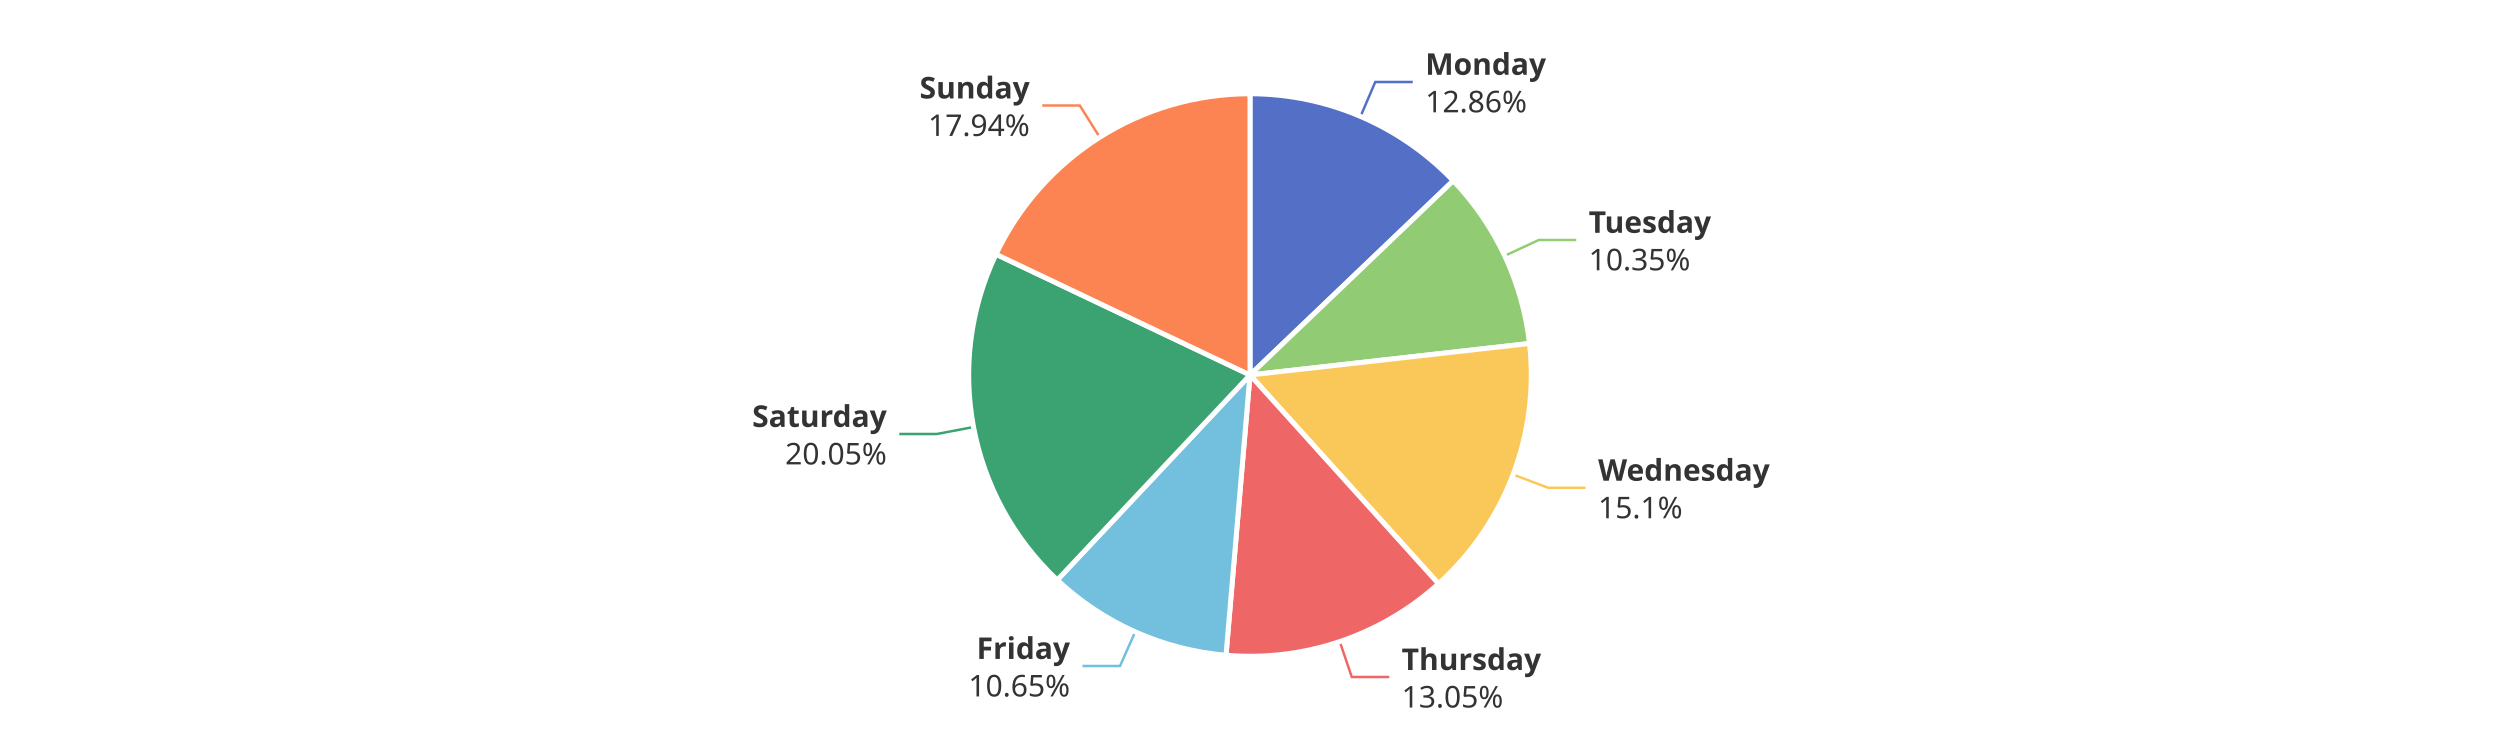
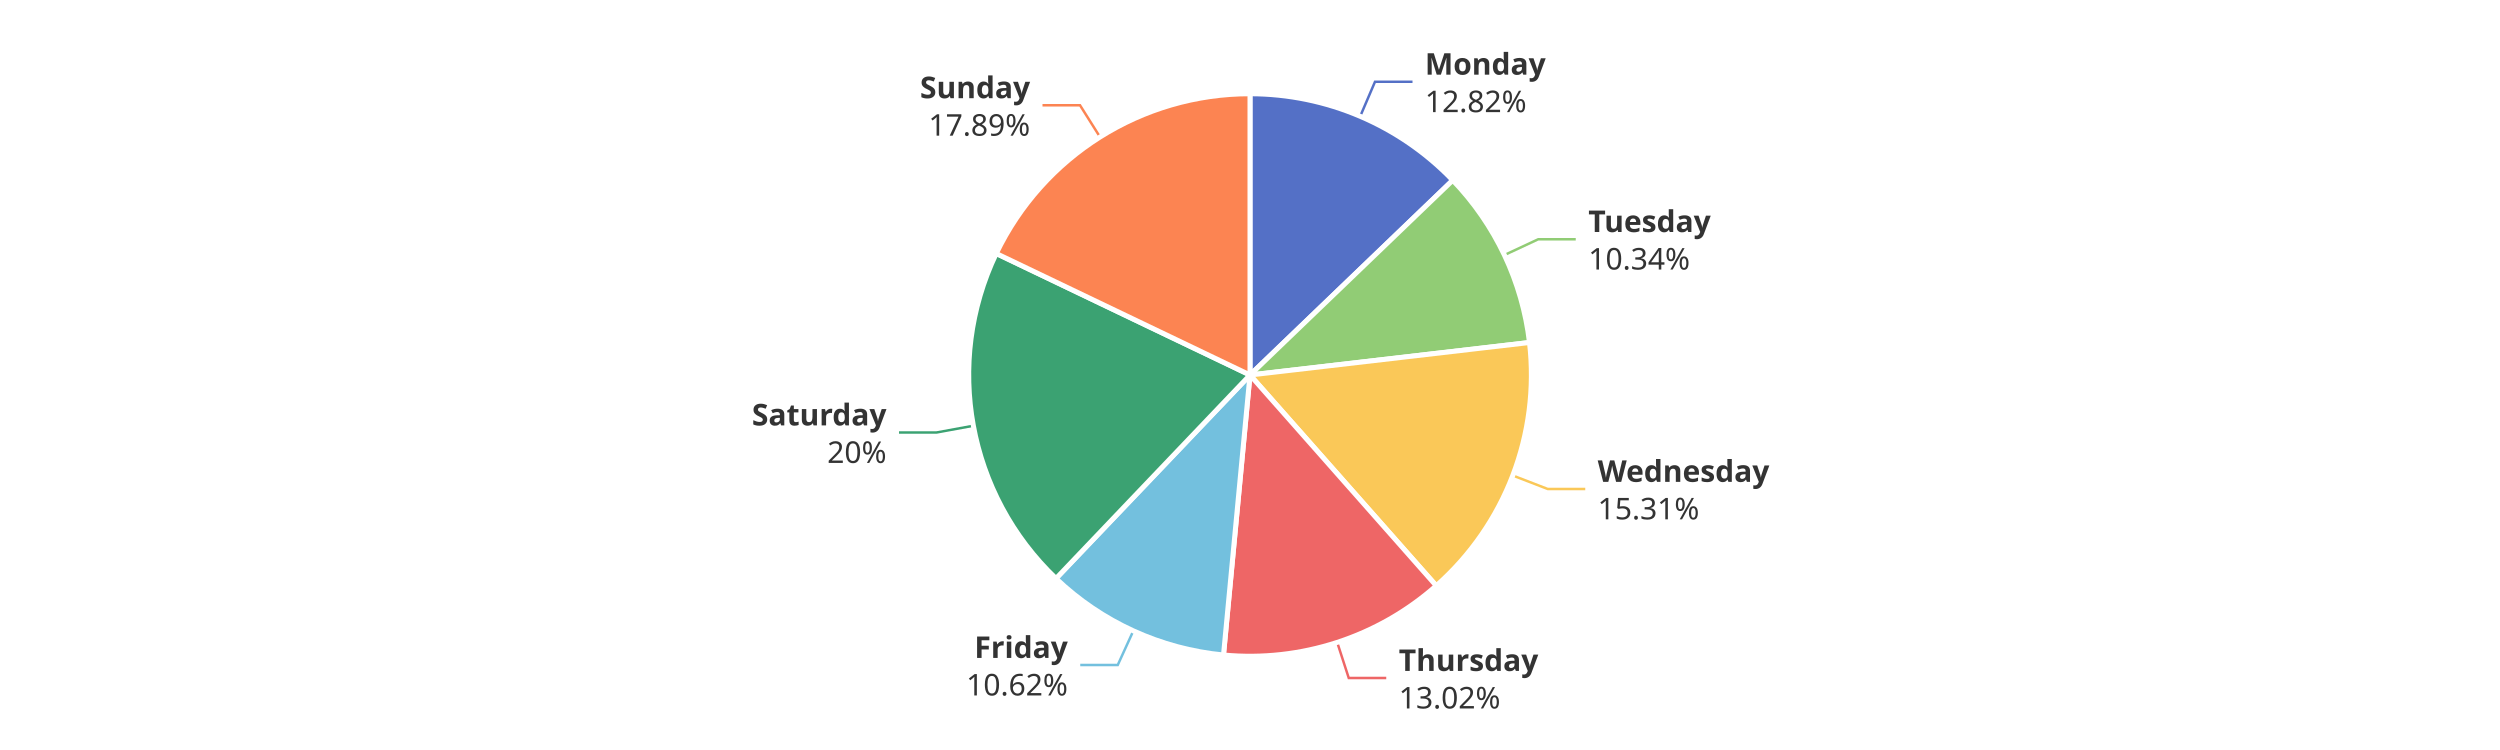
<svg xmlns="http://www.w3.org/2000/svg" width="1000" height="300" version="1.1" baseProfile="full" viewBox="0 0 1000 300">
  <rect width="1000" height="300" x="0" y="0" id="0" fill="#ffffff" />
-   <polyline points="544.2 46.6 550.1 32.8 565.1 32.8" fill="none" stroke="#5470c6" />
-   <polyline points="601.9 102.3 615.5 96 630.5 96" fill="none" stroke="#91cc75" />
-   <polyline points="605.2 189.8 619.2 195.1 634.2 195.1" fill="none" stroke="#fac858" />
-   <polyline points="535.9 256.6 540.7 270.8 555.7 270.8" fill="none" stroke="#ee6666" />
-   <polyline points="454.1 252.7 448 266.4 433 266.4" fill="none" stroke="#73c0de" />
-   <polyline points="389.4 170.8 374.7 173.6 359.7 173.6" fill="none" stroke="#3ba272" />
-   <polyline points="439.9 54.9 431.9 42.2 416.9 42.2" fill="none" stroke="#fc8452" />
-   <path d="M500 37.5A112.5 112.5 0 0 1 581.3 72.3L500 150Z" fill="#5470c6" stroke="#fff" stroke-width="2" stroke-linejoin="round" />
-   <path d="M581.3 72.3A112.5 112.5 0 0 1 611.8 137.4L500 150Z" fill="#91cc75" stroke="#fff" stroke-width="2" stroke-linejoin="round" />
-   <path d="M611.8 137.4A112.5 112.5 0 0 1 575.4 233.5L500 150Z" fill="#fac858" stroke="#fff" stroke-width="2" stroke-linejoin="round" />
-   <path d="M575.4 233.5A112.5 112.5 0 0 1 490.4 262.1L500 150Z" fill="#ee6666" stroke="#fff" stroke-width="2" stroke-linejoin="round" />
-   <path d="M490.4 262.1A112.5 112.5 0 0 1 422.9 232L500 150Z" fill="#73c0de" stroke="#fff" stroke-width="2" stroke-linejoin="round" />
-   <path d="M422.9 232A112.5 112.5 0 0 1 398.4 101.7L500 150Z" fill="#3ba272" stroke="#fff" stroke-width="2" stroke-linejoin="round" />
-   <path d="M398.4 101.7A112.5 112.5 0 0 1 500 37.5L500 150Z" fill="#fc8452" stroke="#fff" stroke-width="2" stroke-linejoin="round" />
-   <path d="M0 -15l42.8 0l0 30l-42.8 0Z" transform="translate(570.1212 32.7647)" fill="none" />
-   <text dominant-baseline="central" text-anchor="start" style="font-size:12px;font-family:sans-serif;font-weight:bold;" y="-7.5" transform="translate(570.1212 32.7647)" fill="#333" stroke="rgb(255,255,255)" stroke-width="2" paint-order="stroke" stroke-miterlimit="2">Monday</text>
-   <text dominant-baseline="central" text-anchor="start" style="font-size:12px;font-family:sans-serif;" y="7.5" transform="translate(570.1212 32.7647)" fill="#333" stroke="rgb(255,255,255)" stroke-width="2" paint-order="stroke" stroke-miterlimit="2">12.86%</text>
-   <path d="M0 -15l46.2 0l0 30l-46.2 0Z" transform="translate(635.4846 95.967)" fill="none" />
-   <text dominant-baseline="central" text-anchor="start" style="font-size:12px;font-family:sans-serif;font-weight:bold;" y="-7.5" transform="translate(635.4846 95.967)" fill="#333" stroke="rgb(255,255,255)" stroke-width="2" paint-order="stroke" stroke-miterlimit="2">Tuesday</text>
-   <text dominant-baseline="central" text-anchor="start" style="font-size:12px;font-family:sans-serif;" y="7.5" transform="translate(635.4846 95.967)" fill="#333" stroke="rgb(255,255,255)" stroke-width="2" paint-order="stroke" stroke-miterlimit="2">10.35%</text>
-   <path d="M0 -15l63.6 0l0 30l-63.6 0Z" transform="translate(639.2408 195.143)" fill="none" />
-   <text dominant-baseline="central" text-anchor="start" style="font-size:12px;font-family:sans-serif;font-weight:bold;" y="-7.5" transform="translate(639.2408 195.143)" fill="#333" stroke="rgb(255,255,255)" stroke-width="2" paint-order="stroke" stroke-miterlimit="2">Wednesday</text>
-   <text dominant-baseline="central" text-anchor="start" style="font-size:12px;font-family:sans-serif;" y="7.5" transform="translate(639.2408 195.143)" fill="#333" stroke="rgb(255,255,255)" stroke-width="2" paint-order="stroke" stroke-miterlimit="2">15.1%</text>
-   <path d="M0 -15l50.2 0l0 30l-50.2 0Z" transform="translate(560.6547 270.8447)" fill="none" />
-   <text dominant-baseline="central" text-anchor="start" style="font-size:12px;font-family:sans-serif;font-weight:bold;" y="-7.5" transform="translate(560.6547 270.8447)" fill="#333" stroke="rgb(255,255,255)" stroke-width="2" paint-order="stroke" stroke-miterlimit="2">Thursday</text>
-   <text dominant-baseline="central" text-anchor="start" style="font-size:12px;font-family:sans-serif;" y="7.5" transform="translate(560.6547 270.8447)" fill="#333" stroke="rgb(255,255,255)" stroke-width="2" paint-order="stroke" stroke-miterlimit="2">13.05%</text>
-   <path d="M-40.9 -15l40.9 0l0 30l-40.9 0Z" transform="translate(428.0069 266.4172)" fill="none" />
-   <text dominant-baseline="central" text-anchor="end" style="font-size:12px;font-family:sans-serif;font-weight:bold;" y="-7.5" transform="translate(428.0069 266.4172)" fill="#333" stroke="rgb(255,255,255)" stroke-width="2" paint-order="stroke" stroke-miterlimit="2">Friday</text>
-   <text dominant-baseline="central" text-anchor="end" style="font-size:12px;font-family:sans-serif;" y="7.5" transform="translate(428.0069 266.4172)" fill="#333" stroke="rgb(255,255,255)" stroke-width="2" paint-order="stroke" stroke-miterlimit="2">10.65%</text>
-   <path d="M-48.2 -15l48.2 0l0 30l-48.2 0Z" transform="translate(354.7061 173.6156)" fill="none" />
-   <text dominant-baseline="central" text-anchor="end" style="font-size:12px;font-family:sans-serif;font-weight:bold;" y="-7.5" transform="translate(354.7061 173.6156)" fill="#333" stroke="rgb(255,255,255)" stroke-width="2" paint-order="stroke" stroke-miterlimit="2">Saturday</text>
-   <text dominant-baseline="central" text-anchor="end" style="font-size:12px;font-family:sans-serif;" y="7.5" transform="translate(354.7061 173.6156)" fill="#333" stroke="rgb(255,255,255)" stroke-width="2" paint-order="stroke" stroke-miterlimit="2">20.05%</text>
-   <path d="M-40.9 -15l40.9 0l0 30l-40.9 0Z" transform="translate(411.8851 42.2196)" fill="none" />
-   <text dominant-baseline="central" text-anchor="end" style="font-size:12px;font-family:sans-serif;font-weight:bold;" y="-7.5" transform="translate(411.8851 42.2196)" fill="#333" stroke="rgb(255,255,255)" stroke-width="2" paint-order="stroke" stroke-miterlimit="2">Sunday</text>
-   <text dominant-baseline="central" text-anchor="end" style="font-size:12px;font-family:sans-serif;" y="7.5" transform="translate(411.8851 42.2196)" fill="#333" stroke="rgb(255,255,255)" stroke-width="2" paint-order="stroke" stroke-miterlimit="2">17.94%</text>
+   <polyline points="544.1 46.5 550 32.7 565 32.7" fill="none" stroke="#5470c6" />
+   <polyline points="601.8 102 615.3 95.7 630.3 95.7" fill="none" stroke="#91cc75" />
+   <polyline points="605.1 190.2 619.1 195.6 634.1 195.6" fill="none" stroke="#fac858" />
+   <polyline points="534.9 257 539.5 271.2 554.5 271.2" fill="none" stroke="#ee6666" />
+   <polyline points="453.3 252.4 447.1 266 432.1 266" fill="none" stroke="#73c0de" />
+   <polyline points="389.3 170.3 374.6 173 359.6 173" fill="none" stroke="#3ba272" />
+   <polyline points="440 54.8 432 42.1 417 42.1" fill="none" stroke="#fc8452" />
+   <path d="M500 37.5A112.5 112.5 0 0 1 581.1 72.1L500 150Z" fill="#5470c6" stroke="#fff" stroke-width="2" stroke-linejoin="round" />
+   <path d="M581.1 72.1A112.5 112.5 0 0 1 611.8 137L500 150Z" fill="#91cc75" stroke="#fff" stroke-width="2" stroke-linejoin="round" />
+   <path d="M611.8 137A112.5 112.5 0 0 1 574.5 234.3L500 150Z" fill="#fac858" stroke="#fff" stroke-width="2" stroke-linejoin="round" />
+   <path d="M574.5 234.3A112.5 112.5 0 0 1 489.4 262L500 150Z" fill="#ee6666" stroke="#fff" stroke-width="2" stroke-linejoin="round" />
+   <path d="M489.4 262A112.5 112.5 0 0 1 422.4 231.4L500 150Z" fill="#73c0de" stroke="#fff" stroke-width="2" stroke-linejoin="round" />
+   <path d="M422.4 231.4A112.5 112.5 0 0 1 398.5 101.4L500 150Z" fill="#3ba272" stroke="#fff" stroke-width="2" stroke-linejoin="round" />
+   <path d="M398.5 101.4A112.5 112.5 0 0 1 500 37.5L500 150Z" fill="#fc8452" stroke="#fff" stroke-width="2" stroke-linejoin="round" />
+   <path d="M0 -15l42.8 0l0 30l-42.8 0Z" transform="translate(569.9786 32.7038)" fill="none" />
+   <text dominant-baseline="central" text-anchor="start" style="font-size:12px;font-family:sans-serif;font-weight:bold;" y="-7.5" transform="translate(569.9786 32.7038)" fill="#333" stroke="rgb(255,255,255)" stroke-width="2" paint-order="stroke" stroke-miterlimit="2">Monday</text>
+   <text dominant-baseline="central" text-anchor="start" style="font-size:12px;font-family:sans-serif;" y="7.5" transform="translate(569.9786 32.7038)" fill="#333" stroke="rgb(255,255,255)" stroke-width="2" paint-order="stroke" stroke-miterlimit="2">12.82%</text>
+   <path d="M0 -15l46.2 0l0 30l-46.2 0Z" transform="translate(635.3375 95.6537)" fill="none" />
+   <text dominant-baseline="central" text-anchor="start" style="font-size:12px;font-family:sans-serif;font-weight:bold;" y="-7.5" transform="translate(635.3375 95.6537)" fill="#333" stroke="rgb(255,255,255)" stroke-width="2" paint-order="stroke" stroke-miterlimit="2">Tuesday</text>
+   <text dominant-baseline="central" text-anchor="start" style="font-size:12px;font-family:sans-serif;" y="7.5" transform="translate(635.3375 95.6537)" fill="#333" stroke="rgb(255,255,255)" stroke-width="2" paint-order="stroke" stroke-miterlimit="2">10.34%</text>
+   <path d="M0 -15l63.6 0l0 30l-63.6 0Z" transform="translate(639.0752 195.5778)" fill="none" />
+   <text dominant-baseline="central" text-anchor="start" style="font-size:12px;font-family:sans-serif;font-weight:bold;" y="-7.5" transform="translate(639.0752 195.5778)" fill="#333" stroke="rgb(255,255,255)" stroke-width="2" paint-order="stroke" stroke-miterlimit="2">Wednesday</text>
+   <text dominant-baseline="central" text-anchor="start" style="font-size:12px;font-family:sans-serif;" y="7.5" transform="translate(639.0752 195.5778)" fill="#333" stroke="rgb(255,255,255)" stroke-width="2" paint-order="stroke" stroke-miterlimit="2">15.31%</text>
+   <path d="M0 -15l50.2 0l0 30l-50.2 0Z" transform="translate(559.5178 271.2213)" fill="none" />
+   <text dominant-baseline="central" text-anchor="start" style="font-size:12px;font-family:sans-serif;font-weight:bold;" y="-7.5" transform="translate(559.5178 271.2213)" fill="#333" stroke="rgb(255,255,255)" stroke-width="2" paint-order="stroke" stroke-miterlimit="2">Thursday</text>
+   <text dominant-baseline="central" text-anchor="start" style="font-size:12px;font-family:sans-serif;" y="7.5" transform="translate(559.5178 271.2213)" fill="#333" stroke="rgb(255,255,255)" stroke-width="2" paint-order="stroke" stroke-miterlimit="2">13.02%</text>
+   <path d="M-40.9 -15l40.9 0l0 30l-40.9 0Z" transform="translate(427.1257 266.0196)" fill="none" />
+   <text dominant-baseline="central" text-anchor="end" style="font-size:12px;font-family:sans-serif;font-weight:bold;" y="-7.5" transform="translate(427.1257 266.0196)" fill="#333" stroke="rgb(255,255,255)" stroke-width="2" paint-order="stroke" stroke-miterlimit="2">Friday</text>
+   <text dominant-baseline="central" text-anchor="end" style="font-size:12px;font-family:sans-serif;" y="7.5" transform="translate(427.1257 266.0196)" fill="#333" stroke="rgb(255,255,255)" stroke-width="2" paint-order="stroke" stroke-miterlimit="2">10.62%</text>
+   <path d="M-48.2 -15l48.2 0l0 30l-48.2 0Z" transform="translate(354.593 173.0075)" fill="none" />
+   <text dominant-baseline="central" text-anchor="end" style="font-size:12px;font-family:sans-serif;font-weight:bold;" y="-7.5" transform="translate(354.593 173.0075)" fill="#333" stroke="rgb(255,255,255)" stroke-width="2" paint-order="stroke" stroke-miterlimit="2">Saturday</text>
+   <text dominant-baseline="central" text-anchor="end" style="font-size:12px;font-family:sans-serif;" y="7.5" transform="translate(354.593 173.0075)" fill="#333" stroke="rgb(255,255,255)" stroke-width="2" paint-order="stroke" stroke-miterlimit="2">20%</text>
+   <path d="M-40.9 -15l40.9 0l0 30l-40.9 0Z" transform="translate(412.0484 42.1166)" fill="none" />
+   <text dominant-baseline="central" text-anchor="end" style="font-size:12px;font-family:sans-serif;font-weight:bold;" y="-7.5" transform="translate(412.0484 42.1166)" fill="#333" stroke="rgb(255,255,255)" stroke-width="2" paint-order="stroke" stroke-miterlimit="2">Sunday</text>
+   <text dominant-baseline="central" text-anchor="end" style="font-size:12px;font-family:sans-serif;" y="7.5" transform="translate(412.0484 42.1166)" fill="#333" stroke="rgb(255,255,255)" stroke-width="2" paint-order="stroke" stroke-miterlimit="2">17.89%</text>
</svg>
